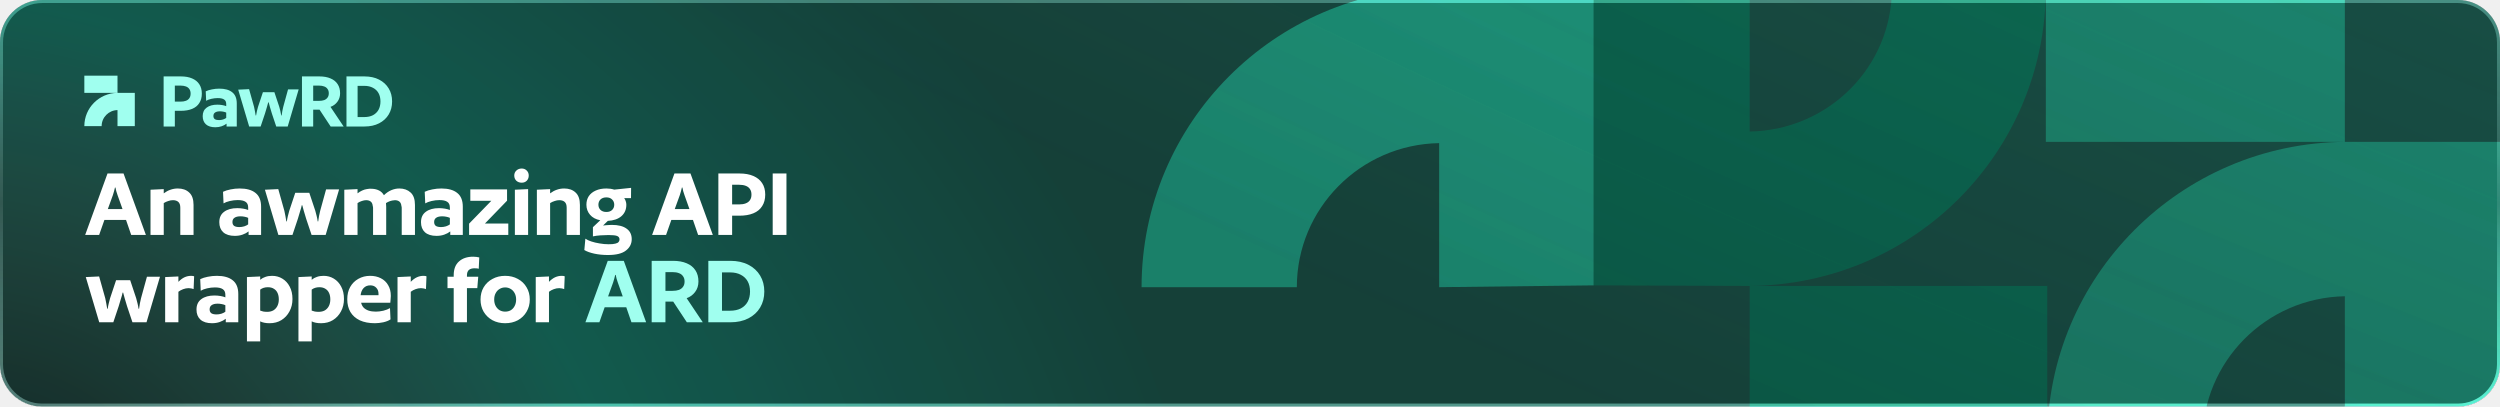
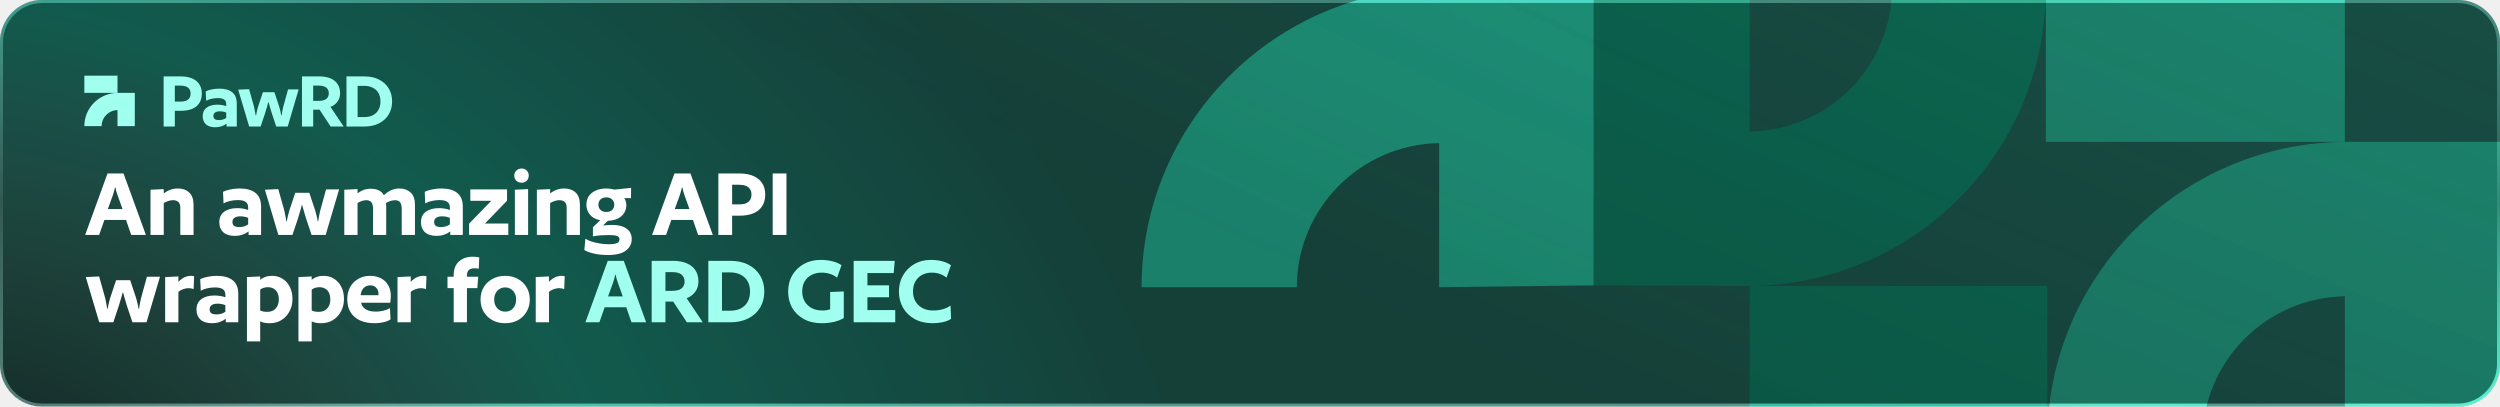
- <svg xmlns="http://www.w3.org/2000/svg" width="830" height="135" fill="none" viewBox="0 0 830 135">
+ <svg xmlns="http://www.w3.org/2000/svg" width="830" height="135" viewBox="0 0 830 135" fill="none">
  <g clip-path="url(#clip0_375_6881)">
-     <rect width="830" height="135" fill="#16302C" rx="14" />
-     <rect width="830" height="135" fill="#142724" fill-opacity=".4" rx="14" />
-     <rect width="830" height="135" fill="url(#paint0_radial_375_6881)" fill-opacity=".2" rx="14" />
-     <rect width="830" height="135" fill="url(#paint1_radial_375_6881)" fill-opacity=".2" rx="14" />
-     <path fill="#A0FFEF" fill-rule="evenodd" d="M39.01 30.835L28 30.835V25.123H39.01V30.835H44.754V41.877H39.01V36.547C36.093 36.598 33.744 38.965 33.744 41.877H28C28 35.81 32.92 30.886 39.01 30.835V30.835Z" clip-rule="evenodd" />
-     <path fill="#A0FFEF" d="M67.006 31.08C67.006 32.312 66.726 33.357 66.166 34.216C65.625 35.075 64.831 35.719 63.786 36.148C62.741 36.577 61.481 36.792 60.006 36.792H58.046V42H54.322V25.368H60.034C61.509 25.368 62.759 25.592 63.786 26.04C64.831 26.488 65.625 27.132 66.166 27.972C66.726 28.812 67.006 29.848 67.006 31.08ZM63.282 31.08C63.282 30.464 63.142 29.96 62.862 29.568C62.601 29.176 62.218 28.887 61.714 28.7C61.229 28.513 60.641 28.42 59.95 28.42H58.046V33.74H59.95C60.641 33.74 61.229 33.647 61.714 33.46C62.218 33.273 62.601 32.984 62.862 32.592C63.142 32.2 63.282 31.696 63.282 31.08ZM78.607 42H75.219V41.048C74.771 41.403 74.23 41.692 73.595 41.916C72.96 42.14 72.26 42.252 71.495 42.252C70.132 42.252 69.087 41.925 68.359 41.272C67.65 40.619 67.295 39.713 67.295 38.556C67.295 37.305 67.734 36.363 68.611 35.728C69.488 35.075 70.674 34.748 72.167 34.748C72.708 34.748 73.249 34.795 73.791 34.888C74.332 34.981 74.771 35.103 75.107 35.252V34.58C75.107 33.852 74.874 33.339 74.407 33.04C73.959 32.723 73.249 32.564 72.279 32.564C71.588 32.564 70.879 32.648 70.151 32.816C69.442 32.984 68.872 33.199 68.443 33.46L68.303 30.324C68.882 30.044 69.563 29.829 70.347 29.68C71.15 29.512 71.971 29.428 72.811 29.428C74.677 29.428 76.106 29.829 77.095 30.632C78.103 31.416 78.607 32.657 78.607 34.356V42ZM75.107 39.144V37.38C74.846 37.249 74.519 37.147 74.127 37.072C73.754 36.997 73.389 36.96 73.035 36.96C72.326 36.96 71.784 37.091 71.411 37.352C71.037 37.595 70.851 37.977 70.851 38.5C70.851 38.985 71.01 39.34 71.327 39.564C71.644 39.769 72.111 39.872 72.727 39.872C73.156 39.872 73.595 39.807 74.043 39.676C74.491 39.527 74.846 39.349 75.107 39.144ZM99.159 29.68L95.519 42H91.711L90.255 37.66C89.994 36.764 89.779 36.045 89.611 35.504C89.443 34.944 89.303 34.431 89.191 33.964H89.051C88.958 34.431 88.818 34.944 88.631 35.504C88.463 36.045 88.248 36.764 87.987 37.66L86.531 42H82.723L79.083 29.764L82.695 29.596L84.347 35.476C84.44 35.868 84.534 36.335 84.627 36.876C84.739 37.399 84.823 37.884 84.879 38.332H85.019C85.075 37.884 85.168 37.399 85.299 36.876C85.43 36.335 85.551 35.868 85.663 35.476L87.287 30.604H91.095L92.719 35.476C92.831 35.868 92.952 36.335 93.083 36.876C93.214 37.399 93.307 37.884 93.363 38.332H93.503C93.559 37.884 93.634 37.399 93.727 36.876C93.839 36.335 93.942 35.868 94.035 35.476L95.631 29.68H99.159ZM112.911 30.968C112.911 32.069 112.603 33.021 111.987 33.824C111.39 34.608 110.634 35.159 109.719 35.476L114.087 42H109.775L106.079 36.4H103.979V42H100.255V25.368H106.023C107.479 25.368 108.72 25.592 109.747 26.04C110.774 26.469 111.558 27.104 112.099 27.944C112.64 28.765 112.911 29.773 112.911 30.968ZM109.159 30.968C109.159 30.389 109.019 29.913 108.739 29.54C108.478 29.148 108.104 28.868 107.619 28.7C107.152 28.513 106.583 28.42 105.911 28.42H103.979V33.488H105.911C106.583 33.488 107.152 33.404 107.619 33.236C108.104 33.049 108.478 32.769 108.739 32.396C109.019 32.023 109.159 31.547 109.159 30.968ZM130.176 33.684C130.176 35.308 129.803 36.745 129.056 37.996C128.31 39.247 127.246 40.227 125.864 40.936C124.502 41.645 122.868 42 120.964 42H115.028V25.368H120.964C122.868 25.368 124.502 25.723 125.864 26.432C127.246 27.141 128.31 28.121 129.056 29.372C129.803 30.604 130.176 32.041 130.176 33.684ZM126.312 33.684C126.312 32.601 126.098 31.677 125.668 30.912C125.239 30.147 124.623 29.559 123.82 29.148C123.018 28.719 122.066 28.504 120.964 28.504H118.724V38.864H120.964C122.066 38.864 123.018 38.659 123.82 38.248C124.623 37.819 125.239 37.221 125.668 36.456C126.098 35.672 126.312 34.748 126.312 33.684Z" />
-     <path fill="#fff" d="M48.438 78H43.56L41.843 73.019H34.664L32.912 78H28.275L35.694 57.597H41.018L48.438 78ZM40.675 69.413L39.026 64.776C38.866 64.318 38.728 63.894 38.614 63.505C38.522 63.093 38.431 62.68 38.339 62.268H38.167C38.076 62.68 37.973 63.093 37.858 63.505C37.767 63.894 37.641 64.318 37.48 64.776L35.797 69.413H40.675ZM64.257 78H59.86V68.966C59.86 68.073 59.643 67.432 59.208 67.043C58.772 66.653 58.177 66.459 57.421 66.459C56.918 66.459 56.402 66.55 55.876 66.734C55.349 66.894 54.845 67.123 54.364 67.421V78H49.968V62.989L54.364 62.783V64.192C55.097 63.642 55.841 63.241 56.597 62.989C57.376 62.715 58.188 62.577 59.036 62.577C60.616 62.577 61.875 63.024 62.814 63.917C63.776 64.787 64.257 66.161 64.257 68.039V78ZM86.685 78H82.528V76.832C81.979 77.267 81.315 77.622 80.536 77.897C79.758 78.172 78.899 78.309 77.96 78.309C76.288 78.309 75.006 77.908 74.113 77.107C73.243 76.305 72.808 75.195 72.808 73.775C72.808 72.241 73.346 71.084 74.422 70.306C75.498 69.504 76.952 69.104 78.784 69.104C79.448 69.104 80.112 69.161 80.777 69.275C81.441 69.39 81.979 69.539 82.391 69.722V68.897C82.391 68.004 82.105 67.375 81.532 67.008C80.983 66.619 80.112 66.424 78.922 66.424C78.075 66.424 77.204 66.527 76.311 66.734C75.441 66.94 74.743 67.203 74.216 67.523L74.044 63.676C74.754 63.333 75.59 63.07 76.552 62.886C77.536 62.68 78.544 62.577 79.574 62.577C81.864 62.577 83.616 63.07 84.83 64.054C86.066 65.016 86.685 66.539 86.685 68.623V78ZM82.391 74.496V72.332C82.07 72.172 81.67 72.046 81.189 71.955C80.731 71.863 80.284 71.817 79.849 71.817C78.979 71.817 78.315 71.978 77.857 72.298C77.399 72.596 77.17 73.065 77.17 73.706C77.17 74.302 77.365 74.737 77.754 75.012C78.143 75.263 78.716 75.389 79.471 75.389C79.998 75.389 80.536 75.309 81.086 75.149C81.635 74.966 82.07 74.748 82.391 74.496ZM112.584 62.886L108.119 78H103.447L101.661 72.676C101.341 71.577 101.077 70.695 100.871 70.031C100.665 69.344 100.493 68.714 100.356 68.142H100.184C100.07 68.714 99.898 69.344 99.669 70.031C99.463 70.695 99.2 71.577 98.879 72.676L97.093 78H92.421L87.956 62.989L92.387 62.783L94.413 69.997C94.528 70.478 94.642 71.05 94.757 71.714C94.894 72.355 94.997 72.951 95.066 73.5H95.238C95.307 72.951 95.421 72.355 95.581 71.714C95.742 71.05 95.891 70.478 96.028 69.997L98.02 64.02H102.692L104.684 69.997C104.821 70.478 104.97 71.05 105.13 71.714C105.291 72.355 105.405 72.951 105.474 73.5H105.646C105.714 72.951 105.806 72.355 105.92 71.714C106.058 71.05 106.184 70.478 106.298 69.997L108.256 62.886H112.584ZM137.767 78H133.37V68.966C133.37 68.852 133.359 68.749 133.336 68.657C133.313 68.565 133.29 68.474 133.267 68.382C133.198 67.695 132.969 67.203 132.58 66.905C132.191 66.608 131.687 66.459 131.069 66.459C131.046 66.459 131.012 66.47 130.966 66.493C130.92 66.493 130.886 66.493 130.863 66.493C130.428 66.516 129.97 66.608 129.489 66.768C129.031 66.928 128.584 67.146 128.149 67.421C128.172 67.627 128.183 67.833 128.183 68.039C128.206 68.245 128.218 68.462 128.218 68.691V78H123.855V68.966C123.855 68.852 123.844 68.749 123.821 68.657C123.798 68.565 123.775 68.474 123.752 68.382C123.684 67.695 123.455 67.203 123.065 66.905C122.676 66.608 122.172 66.459 121.554 66.459C121.119 66.459 120.638 66.55 120.111 66.734C119.608 66.894 119.138 67.123 118.703 67.421V78H114.306V62.989L118.703 62.783V64.192C119.207 63.802 119.711 63.493 120.214 63.264C120.741 63.012 121.256 62.852 121.76 62.783C122.356 62.646 122.985 62.612 123.649 62.68C124.474 62.726 125.218 62.921 125.882 63.264C126.546 63.608 127.073 64.123 127.462 64.81C128.264 64.031 129.088 63.47 129.935 63.127C130.805 62.76 131.687 62.577 132.58 62.577C134.114 62.577 135.362 63.024 136.324 63.917C137.286 64.787 137.767 66.161 137.767 68.039V78ZM153.648 78H149.492V76.832C148.942 77.267 148.278 77.622 147.499 77.897C146.721 78.172 145.862 78.309 144.923 78.309C143.252 78.309 141.969 77.908 141.076 77.107C140.206 76.305 139.771 75.195 139.771 73.775C139.771 72.241 140.309 71.084 141.385 70.306C142.462 69.504 143.916 69.104 145.748 69.104C146.412 69.104 147.076 69.161 147.74 69.275C148.404 69.39 148.942 69.539 149.354 69.722V68.897C149.354 68.004 149.068 67.375 148.496 67.008C147.946 66.619 147.076 66.424 145.885 66.424C145.038 66.424 144.168 66.527 143.275 66.734C142.404 66.94 141.706 67.203 141.179 67.523L141.008 63.676C141.717 63.333 142.553 63.07 143.515 62.886C144.5 62.68 145.507 62.577 146.538 62.577C148.828 62.577 150.579 63.07 151.793 64.054C153.03 65.016 153.648 66.539 153.648 68.623V78ZM149.354 74.496V72.332C149.034 72.172 148.633 72.046 148.152 71.955C147.694 71.863 147.248 71.817 146.813 71.817C145.942 71.817 145.278 71.978 144.82 72.298C144.362 72.596 144.133 73.065 144.133 73.706C144.133 74.302 144.328 74.737 144.717 75.012C145.107 75.263 145.679 75.389 146.435 75.389C146.961 75.389 147.499 75.309 148.049 75.149C148.599 74.966 149.034 74.748 149.354 74.496ZM155.735 78V74.256L163.12 66.665H156.147V62.886H168.341V66.63L160.99 74.222H168.753V78H155.735ZM173.205 55.948C173.892 55.948 174.453 56.177 174.888 56.635C175.323 57.07 175.541 57.62 175.541 58.284C175.541 58.971 175.323 59.543 174.888 60.001C174.453 60.436 173.892 60.654 173.205 60.654C172.495 60.654 171.9 60.436 171.419 60.001C170.961 59.543 170.732 58.971 170.732 58.284C170.732 57.62 170.961 57.07 171.419 56.635C171.9 56.177 172.495 55.948 173.205 55.948ZM175.335 62.783V78H170.938V62.989L175.335 62.783ZM192.532 78H188.135V68.966C188.135 68.073 187.918 67.432 187.483 67.043C187.048 66.653 186.452 66.459 185.697 66.459C185.193 66.459 184.677 66.55 184.151 66.734C183.624 66.894 183.12 67.123 182.639 67.421V78H178.243V62.989L182.639 62.783V64.192C183.372 63.642 184.116 63.241 184.872 62.989C185.651 62.715 186.464 62.577 187.311 62.577C188.891 62.577 190.15 63.024 191.089 63.917C192.051 64.787 192.532 66.161 192.532 68.039V78ZM209.526 62.371L209.492 65.772H207.225C207.454 66.069 207.625 66.413 207.74 66.802C207.877 67.169 207.946 67.558 207.946 67.97C207.946 69.55 207.396 70.821 206.297 71.783C205.198 72.722 203.698 73.237 201.797 73.329L200.217 74.874C200.492 74.828 200.813 74.794 201.179 74.771C201.546 74.725 201.912 74.703 202.278 74.703C202.645 74.68 202.931 74.668 203.137 74.668C205.267 74.668 206.893 75.08 208.015 75.905C209.16 76.706 209.732 77.874 209.732 79.408C209.732 80.92 209.102 82.168 207.843 83.152C206.606 84.16 204.603 84.664 201.832 84.664C200.229 84.664 198.729 84.515 197.332 84.217C195.958 83.919 194.847 83.519 194 83.015L194.344 79.237C194.825 79.58 195.477 79.889 196.302 80.164C197.126 80.439 198.042 80.656 199.049 80.817C200.08 81 201.088 81.091 202.072 81.091C203.057 81.091 203.801 81.023 204.305 80.885C204.809 80.771 205.164 80.588 205.37 80.336C205.576 80.107 205.679 79.82 205.679 79.477C205.679 78.95 205.416 78.573 204.889 78.344C204.385 78.137 203.435 78.034 202.038 78.034C201.191 78.034 200.286 78.069 199.324 78.137C198.362 78.206 197.538 78.321 196.851 78.481V75.424L199.29 73.122C197.824 72.848 196.691 72.241 195.889 71.302C195.088 70.363 194.687 69.252 194.687 67.97C194.687 66.871 194.95 65.921 195.477 65.119C196.027 64.318 196.794 63.699 197.779 63.264C198.786 62.806 199.965 62.577 201.317 62.577C202.255 62.577 203.126 62.703 203.927 62.955L209.526 62.371ZM203.927 67.97C203.927 67.26 203.687 66.676 203.206 66.218C202.748 65.76 202.118 65.531 201.317 65.531C200.492 65.531 199.839 65.76 199.359 66.218C198.901 66.676 198.672 67.26 198.672 67.97C198.672 68.657 198.901 69.23 199.359 69.688C199.839 70.145 200.492 70.374 201.317 70.374C202.118 70.374 202.748 70.157 203.206 69.722C203.687 69.264 203.927 68.68 203.927 67.97ZM236.657 78H231.78L230.062 73.019H222.883L221.132 78H216.495L223.914 57.597H229.238L236.657 78ZM228.895 69.413L227.246 64.776C227.085 64.318 226.948 63.894 226.834 63.505C226.742 63.093 226.65 62.68 226.559 62.268H226.387C226.295 62.68 226.192 63.093 226.078 63.505C225.986 63.894 225.86 64.318 225.7 64.776L224.017 69.413H228.895ZM254.057 64.604C254.057 66.115 253.713 67.398 253.026 68.451C252.362 69.504 251.389 70.294 250.106 70.821C248.824 71.348 247.278 71.611 245.469 71.611H243.065V78H238.496V57.597H245.504C247.313 57.597 248.847 57.871 250.106 58.421C251.389 58.971 252.362 59.761 253.026 60.791C253.713 61.822 254.057 63.093 254.057 64.604ZM249.488 64.604C249.488 63.848 249.316 63.23 248.973 62.749C248.652 62.268 248.183 61.913 247.565 61.684C246.969 61.455 246.248 61.341 245.401 61.341H243.065V67.867H245.401C246.248 67.867 246.969 67.752 247.565 67.523C248.183 67.294 248.652 66.94 248.973 66.459C249.316 65.978 249.488 65.359 249.488 64.604ZM261.104 57.597V78H256.535V57.597H261.104ZM53.109 91.886L48.644 107H43.972L42.186 101.676C41.866 100.577 41.602 99.695 41.396 99.031C41.19 98.344 41.018 97.714 40.881 97.142H40.709C40.595 97.714 40.423 98.344 40.194 99.031C39.988 99.695 39.724 100.577 39.404 101.676L37.618 107H32.946L28.481 91.989L32.912 91.783L34.938 98.997C35.053 99.478 35.167 100.05 35.282 100.714C35.419 101.355 35.523 101.951 35.591 102.5H35.763C35.832 101.951 35.946 101.355 36.106 100.714C36.267 100.05 36.416 99.478 36.553 98.997L38.545 93.02H43.217L45.209 98.997C45.346 99.478 45.495 100.05 45.655 100.714C45.816 101.355 45.93 101.951 45.999 102.5H46.171C46.239 101.951 46.331 101.355 46.446 100.714C46.583 100.05 46.709 99.478 46.823 98.997L48.781 91.886H53.109ZM64.449 91.749L64.278 95.974C64.14 95.905 63.9 95.837 63.556 95.768C63.236 95.699 62.926 95.665 62.629 95.665C62.011 95.665 61.404 95.779 60.808 96.008C60.236 96.214 59.709 96.501 59.228 96.867V107H54.831V91.989L59.228 91.783V93.57C59.892 92.882 60.568 92.379 61.255 92.058C61.965 91.737 62.697 91.577 63.453 91.577C63.613 91.577 63.785 91.589 63.968 91.612C64.174 91.635 64.335 91.68 64.449 91.749ZM79.112 107H74.956V105.832C74.406 106.267 73.742 106.622 72.963 106.897C72.185 107.172 71.326 107.309 70.387 107.309C68.715 107.309 67.433 106.908 66.54 106.107C65.67 105.305 65.235 104.195 65.235 102.775C65.235 101.241 65.773 100.084 66.849 99.306C67.925 98.504 69.379 98.104 71.212 98.104C71.876 98.104 72.54 98.161 73.204 98.275C73.868 98.39 74.406 98.539 74.818 98.722V97.897C74.818 97.004 74.532 96.375 73.959 96.008C73.41 95.619 72.54 95.424 71.349 95.424C70.502 95.424 69.631 95.527 68.738 95.734C67.868 95.94 67.17 96.203 66.643 96.523L66.471 92.676C67.181 92.333 68.017 92.07 68.979 91.886C69.963 91.68 70.971 91.577 72.001 91.577C74.291 91.577 76.043 92.07 77.257 93.054C78.493 94.016 79.112 95.539 79.112 97.623V107ZM74.818 103.496V101.332C74.498 101.172 74.097 101.046 73.616 100.955C73.158 100.863 72.711 100.817 72.276 100.817C71.406 100.817 70.742 100.977 70.284 101.298C69.826 101.596 69.597 102.065 69.597 102.706C69.597 103.302 69.792 103.737 70.181 104.012C70.57 104.264 71.143 104.389 71.898 104.389C72.425 104.389 72.963 104.309 73.513 104.149C74.062 103.966 74.498 103.748 74.818 103.496ZM97.1 99.271C97.1 100.806 96.768 102.18 96.104 103.393C95.462 104.607 94.569 105.569 93.424 106.279C92.302 106.966 90.997 107.309 89.508 107.309C88.226 107.309 87.184 107.103 86.383 106.691V113.355H81.986V91.989L86.383 91.783V92.882C86.909 92.447 87.493 92.127 88.135 91.921C88.776 91.692 89.508 91.577 90.333 91.577C91.592 91.577 92.726 91.886 93.734 92.505C94.764 93.123 95.577 94.005 96.172 95.15C96.79 96.294 97.1 97.668 97.1 99.271ZM92.566 99.409C92.566 98.585 92.428 97.875 92.153 97.279C91.879 96.661 91.466 96.192 90.917 95.871C90.39 95.527 89.726 95.356 88.925 95.356C87.94 95.356 87.093 95.619 86.383 96.146V103.119C86.68 103.233 87.024 103.336 87.413 103.428C87.825 103.496 88.249 103.531 88.684 103.531C89.486 103.531 90.173 103.37 90.745 103.05C91.318 102.706 91.764 102.225 92.085 101.607C92.405 100.966 92.566 100.233 92.566 99.409ZM114.199 99.271C114.199 100.806 113.867 102.18 113.203 103.393C112.562 104.607 111.669 105.569 110.524 106.279C109.402 106.966 108.096 107.309 106.608 107.309C105.326 107.309 104.284 107.103 103.482 106.691V113.355H99.085V91.989L103.482 91.783V92.882C104.009 92.447 104.593 92.127 105.234 91.921C105.875 91.692 106.608 91.577 107.432 91.577C108.692 91.577 109.825 91.886 110.833 92.505C111.863 93.123 112.676 94.005 113.272 95.15C113.89 96.294 114.199 97.668 114.199 99.271ZM109.665 99.409C109.665 98.585 109.528 97.875 109.253 97.279C108.978 96.661 108.566 96.192 108.016 95.871C107.49 95.527 106.825 95.356 106.024 95.356C105.039 95.356 104.192 95.619 103.482 96.146V103.119C103.78 103.233 104.123 103.336 104.513 103.428C104.925 103.496 105.348 103.531 105.784 103.531C106.585 103.531 107.272 103.37 107.845 103.05C108.417 102.706 108.864 102.225 109.184 101.607C109.505 100.966 109.665 100.233 109.665 99.409ZM129.581 100.508H119.895C120.032 101.126 120.307 101.664 120.719 102.122C121.154 102.558 121.704 102.89 122.368 103.119C123.055 103.348 123.856 103.462 124.772 103.462C125.551 103.462 126.387 103.359 127.28 103.153C128.173 102.924 128.906 102.638 129.478 102.294L129.65 106.038C129.054 106.45 128.253 106.771 127.245 107C126.261 107.206 125.333 107.309 124.463 107.309C122.517 107.309 120.845 106.989 119.448 106.347C118.074 105.683 117.032 104.756 116.322 103.565C115.635 102.374 115.292 100.977 115.292 99.374C115.292 97.794 115.612 96.432 116.254 95.287C116.918 94.119 117.822 93.215 118.967 92.573C120.135 91.909 121.44 91.577 122.883 91.577C124.211 91.577 125.39 91.841 126.421 92.367C127.474 92.894 128.287 93.661 128.86 94.669C129.455 95.653 129.753 96.844 129.753 98.241C129.753 98.539 129.73 98.905 129.684 99.34C129.661 99.752 129.627 100.142 129.581 100.508ZM122.917 94.737C122.024 94.737 121.291 95.035 120.719 95.63C120.169 96.226 119.837 97.016 119.723 98.001H125.665C125.665 97.955 125.665 97.886 125.665 97.794C125.665 97.68 125.665 97.6 125.665 97.554C125.665 96.707 125.413 96.031 124.91 95.527C124.429 95.001 123.765 94.737 122.917 94.737ZM141.594 91.749L141.422 95.974C141.285 95.905 141.044 95.837 140.701 95.768C140.38 95.699 140.071 95.665 139.773 95.665C139.155 95.665 138.548 95.779 137.953 96.008C137.38 96.214 136.854 96.501 136.373 96.867V107H131.976V91.989L136.373 91.783V93.57C137.037 92.882 137.712 92.379 138.399 92.058C139.109 91.737 139.842 91.577 140.598 91.577C140.758 91.577 140.93 91.589 141.113 91.612C141.319 91.635 141.479 91.68 141.594 91.749ZM159.114 85.463L158.942 89.242C158.782 89.173 158.564 89.127 158.29 89.104C158.038 89.081 157.797 89.07 157.568 89.07C156.744 89.07 156.114 89.253 155.679 89.619C155.244 89.986 155.027 90.593 155.027 91.44V91.886H158.771L158.461 95.665H155.027V107H150.63V95.665H148.569V91.886H150.63V91.371C150.63 89.356 151.214 87.833 152.382 86.803C153.55 85.749 155.118 85.223 157.087 85.223C157.408 85.223 157.763 85.246 158.152 85.291C158.542 85.337 158.862 85.394 159.114 85.463ZM175.888 99.443C175.888 100.955 175.533 102.306 174.823 103.496C174.136 104.687 173.174 105.626 171.938 106.313C170.701 106.977 169.293 107.309 167.713 107.309C166.133 107.309 164.724 106.977 163.488 106.313C162.251 105.626 161.278 104.687 160.568 103.496C159.881 102.306 159.538 100.955 159.538 99.443C159.538 97.909 159.881 96.558 160.568 95.39C161.278 94.199 162.251 93.272 163.488 92.608C164.724 91.921 166.133 91.577 167.713 91.577C169.293 91.577 170.701 91.921 171.938 92.608C173.174 93.272 174.136 94.199 174.823 95.39C175.533 96.558 175.888 97.909 175.888 99.443ZM171.354 99.443C171.354 98.642 171.194 97.943 170.873 97.348C170.552 96.73 170.117 96.26 169.568 95.94C169.018 95.596 168.4 95.424 167.713 95.424C167.026 95.424 166.408 95.596 165.858 95.94C165.308 96.26 164.873 96.73 164.553 97.348C164.232 97.943 164.072 98.642 164.072 99.443C164.072 100.245 164.232 100.955 164.553 101.573C164.873 102.168 165.308 102.638 165.858 102.981C166.431 103.302 167.049 103.462 167.713 103.462C168.423 103.462 169.052 103.302 169.602 102.981C170.152 102.638 170.575 102.168 170.873 101.573C171.194 100.955 171.354 100.245 171.354 99.443ZM187.483 91.749L187.312 95.974C187.174 95.905 186.934 95.837 186.59 95.768C186.27 95.699 185.961 95.665 185.663 95.665C185.045 95.665 184.438 95.779 183.842 96.008C183.27 96.214 182.743 96.501 182.262 96.867V107H177.866V91.989L182.262 91.783V93.57C182.926 92.882 183.602 92.379 184.289 92.058C184.999 91.737 185.732 91.577 186.487 91.577C186.648 91.577 186.819 91.589 187.003 91.612C187.209 91.635 187.369 91.68 187.483 91.749Z" />
-     <path fill="#A0FFEF" d="M214.518 107H209.641L207.923 102.019H200.744L198.993 107H194.355L201.775 86.597H207.099L214.518 107ZM206.755 98.413L205.107 93.776C204.946 93.318 204.809 92.894 204.695 92.505C204.603 92.093 204.511 91.68 204.42 91.268H204.248C204.156 91.68 204.053 92.093 203.939 92.505C203.847 92.894 203.721 93.318 203.561 93.776L201.878 98.413H206.755ZM231.883 93.466C231.883 94.817 231.505 95.985 230.75 96.97C230.017 97.932 229.089 98.607 227.967 98.997L233.326 107H228.036L223.502 100.13H220.926V107H216.357V86.597H223.433C225.219 86.597 226.742 86.871 228.002 87.421C229.261 87.948 230.223 88.726 230.887 89.757C231.551 90.764 231.883 92.001 231.883 93.466ZM227.28 93.466C227.28 92.757 227.109 92.173 226.765 91.715C226.445 91.234 225.987 90.89 225.391 90.684C224.819 90.455 224.12 90.341 223.296 90.341H220.926V96.558H223.296C224.12 96.558 224.819 96.455 225.391 96.249C225.987 96.02 226.445 95.676 226.765 95.218C227.109 94.76 227.28 94.176 227.28 93.466ZM253.75 96.798C253.75 98.791 253.292 100.554 252.376 102.088C251.46 103.622 250.155 104.825 248.461 105.695C246.789 106.565 244.785 107 242.45 107H235.168V86.597H242.45C244.785 86.597 246.789 87.032 248.461 87.902C250.155 88.772 251.46 89.974 252.376 91.508C253.292 93.02 253.75 94.783 253.75 96.798ZM249.01 96.798C249.01 95.47 248.747 94.337 248.22 93.398C247.694 92.459 246.938 91.737 245.953 91.234C244.969 90.707 243.801 90.444 242.45 90.444H239.702V103.153H242.45C243.801 103.153 244.969 102.901 245.953 102.397C246.938 101.871 247.694 101.138 248.22 100.199C248.747 99.237 249.01 98.104 249.01 96.798Z" />
+     <rect width="830" height="135" rx="14" fill="#16302C" />
+     <rect width="830" height="135" rx="14" fill="#142724" fill-opacity="0.4" />
+     <rect width="830" height="135" rx="14" fill="url(#paint0_radial_375_6881)" fill-opacity="0.2" />
+     <rect width="830" height="135" rx="14" fill="url(#paint1_radial_375_6881)" fill-opacity="0.2" />
+     <path fill-rule="evenodd" clip-rule="evenodd" d="M39.01 30.835L28 30.835V25.123H39.01V30.835H44.754V41.877H39.01V36.547C36.093 36.598 33.744 38.965 33.744 41.877H28C28 35.81 32.92 30.886 39.01 30.835V30.835Z" fill="#A0FFEF" />
+     <path d="M67.006 31.08C67.006 32.312 66.726 33.357 66.166 34.216C65.625 35.075 64.831 35.719 63.786 36.148C62.741 36.577 61.481 36.792 60.006 36.792H58.046V42H54.322V25.368H60.034C61.509 25.368 62.759 25.592 63.786 26.04C64.831 26.488 65.625 27.132 66.166 27.972C66.726 28.812 67.006 29.848 67.006 31.08ZM63.282 31.08C63.282 30.464 63.142 29.96 62.862 29.568C62.601 29.176 62.218 28.887 61.714 28.7C61.229 28.513 60.641 28.42 59.95 28.42H58.046V33.74H59.95C60.641 33.74 61.229 33.647 61.714 33.46C62.218 33.273 62.601 32.984 62.862 32.592C63.142 32.2 63.282 31.696 63.282 31.08ZM78.607 42H75.219V41.048C74.771 41.403 74.23 41.692 73.595 41.916C72.96 42.14 72.26 42.252 71.495 42.252C70.132 42.252 69.087 41.925 68.359 41.272C67.65 40.619 67.295 39.713 67.295 38.556C67.295 37.305 67.734 36.363 68.611 35.728C69.488 35.075 70.674 34.748 72.167 34.748C72.708 34.748 73.249 34.795 73.791 34.888C74.332 34.981 74.771 35.103 75.107 35.252V34.58C75.107 33.852 74.874 33.339 74.407 33.04C73.959 32.723 73.249 32.564 72.279 32.564C71.588 32.564 70.879 32.648 70.151 32.816C69.442 32.984 68.872 33.199 68.443 33.46L68.303 30.324C68.882 30.044 69.563 29.829 70.347 29.68C71.15 29.512 71.971 29.428 72.811 29.428C74.677 29.428 76.106 29.829 77.095 30.632C78.103 31.416 78.607 32.657 78.607 34.356V42ZM75.107 39.144V37.38C74.846 37.249 74.519 37.147 74.127 37.072C73.754 36.997 73.389 36.96 73.035 36.96C72.326 36.96 71.784 37.091 71.411 37.352C71.037 37.595 70.851 37.977 70.851 38.5C70.851 38.985 71.01 39.34 71.327 39.564C71.644 39.769 72.111 39.872 72.727 39.872C73.156 39.872 73.595 39.807 74.043 39.676C74.491 39.527 74.846 39.349 75.107 39.144ZM99.159 29.68L95.519 42H91.711L90.255 37.66C89.994 36.764 89.779 36.045 89.611 35.504C89.443 34.944 89.303 34.431 89.191 33.964H89.051C88.958 34.431 88.818 34.944 88.631 35.504C88.463 36.045 88.248 36.764 87.987 37.66L86.531 42H82.723L79.083 29.764L82.695 29.596L84.347 35.476C84.44 35.868 84.534 36.335 84.627 36.876C84.739 37.399 84.823 37.884 84.879 38.332H85.019C85.075 37.884 85.168 37.399 85.299 36.876C85.43 36.335 85.551 35.868 85.663 35.476L87.287 30.604H91.095L92.719 35.476C92.831 35.868 92.952 36.335 93.083 36.876C93.214 37.399 93.307 37.884 93.363 38.332H93.503C93.559 37.884 93.634 37.399 93.727 36.876C93.839 36.335 93.942 35.868 94.035 35.476L95.631 29.68H99.159ZM112.911 30.968C112.911 32.069 112.603 33.021 111.987 33.824C111.39 34.608 110.634 35.159 109.719 35.476L114.087 42H109.775L106.079 36.4H103.979V42H100.255V25.368H106.023C107.479 25.368 108.72 25.592 109.747 26.04C110.774 26.469 111.558 27.104 112.099 27.944C112.64 28.765 112.911 29.773 112.911 30.968ZM109.159 30.968C109.159 30.389 109.019 29.913 108.739 29.54C108.478 29.148 108.104 28.868 107.619 28.7C107.152 28.513 106.583 28.42 105.911 28.42H103.979V33.488H105.911C106.583 33.488 107.152 33.404 107.619 33.236C108.104 33.049 108.478 32.769 108.739 32.396C109.019 32.023 109.159 31.547 109.159 30.968ZM130.176 33.684C130.176 35.308 129.803 36.745 129.056 37.996C128.31 39.247 127.246 40.227 125.864 40.936C124.502 41.645 122.868 42 120.964 42H115.028V25.368H120.964C122.868 25.368 124.502 25.723 125.864 26.432C127.246 27.141 128.31 28.121 129.056 29.372C129.803 30.604 130.176 32.041 130.176 33.684ZM126.312 33.684C126.312 32.601 126.098 31.677 125.668 30.912C125.239 30.147 124.623 29.559 123.82 29.148C123.018 28.719 122.066 28.504 120.964 28.504H118.724V38.864H120.964C122.066 38.864 123.018 38.659 123.82 38.248C124.623 37.819 125.239 37.221 125.668 36.456C126.098 35.672 126.312 34.748 126.312 33.684Z" fill="#A0FFEF" />
+     <path d="M48.438 78H43.56L41.843 73.019H34.664L32.912 78H28.275L35.694 57.597H41.018L48.438 78ZM40.675 69.413L39.026 64.776C38.866 64.318 38.728 63.894 38.614 63.505C38.522 63.093 38.431 62.68 38.339 62.268H38.167C38.076 62.68 37.973 63.093 37.858 63.505C37.767 63.894 37.641 64.318 37.48 64.776L35.797 69.413H40.675ZM64.257 78H59.86V68.966C59.86 68.073 59.643 67.432 59.208 67.043C58.772 66.653 58.177 66.459 57.421 66.459C56.918 66.459 56.402 66.55 55.876 66.734C55.349 66.894 54.845 67.123 54.364 67.421V78H49.968V62.989L54.364 62.783V64.192C55.097 63.642 55.841 63.241 56.597 62.989C57.376 62.715 58.188 62.577 59.036 62.577C60.616 62.577 61.875 63.024 62.814 63.917C63.776 64.787 64.257 66.161 64.257 68.039V78ZM86.685 78H82.528V76.832C81.979 77.267 81.315 77.622 80.536 77.897C79.758 78.172 78.899 78.309 77.96 78.309C76.288 78.309 75.006 77.908 74.113 77.107C73.243 76.305 72.808 75.195 72.808 73.775C72.808 72.241 73.346 71.084 74.422 70.306C75.498 69.504 76.952 69.104 78.784 69.104C79.448 69.104 80.112 69.161 80.777 69.275C81.441 69.39 81.979 69.539 82.391 69.722V68.897C82.391 68.004 82.105 67.375 81.532 67.008C80.983 66.619 80.112 66.424 78.922 66.424C78.075 66.424 77.204 66.527 76.311 66.734C75.441 66.94 74.743 67.203 74.216 67.523L74.044 63.676C74.754 63.333 75.59 63.07 76.552 62.886C77.536 62.68 78.544 62.577 79.574 62.577C81.864 62.577 83.616 63.07 84.83 64.054C86.066 65.016 86.685 66.539 86.685 68.623V78ZM82.391 74.496V72.332C82.07 72.172 81.67 72.046 81.189 71.955C80.731 71.863 80.284 71.817 79.849 71.817C78.979 71.817 78.315 71.978 77.857 72.298C77.399 72.596 77.17 73.065 77.17 73.706C77.17 74.302 77.365 74.737 77.754 75.012C78.143 75.263 78.716 75.389 79.471 75.389C79.998 75.389 80.536 75.309 81.086 75.149C81.635 74.966 82.07 74.748 82.391 74.496ZM112.584 62.886L108.119 78H103.447L101.661 72.676C101.341 71.577 101.077 70.695 100.871 70.031C100.665 69.344 100.493 68.714 100.356 68.142H100.184C100.07 68.714 99.898 69.344 99.669 70.031C99.463 70.695 99.2 71.577 98.879 72.676L97.093 78H92.421L87.956 62.989L92.387 62.783L94.413 69.997C94.528 70.478 94.642 71.05 94.757 71.714C94.894 72.355 94.997 72.951 95.066 73.5H95.238C95.307 72.951 95.421 72.355 95.581 71.714C95.742 71.05 95.891 70.478 96.028 69.997L98.02 64.02H102.692L104.684 69.997C104.821 70.478 104.97 71.05 105.13 71.714C105.291 72.355 105.405 72.951 105.474 73.5H105.646C105.714 72.951 105.806 72.355 105.92 71.714C106.058 71.05 106.184 70.478 106.298 69.997L108.256 62.886H112.584ZM137.767 78H133.37V68.966C133.37 68.852 133.359 68.749 133.336 68.657C133.313 68.565 133.29 68.474 133.267 68.382C133.198 67.695 132.969 67.203 132.58 66.905C132.191 66.608 131.687 66.459 131.069 66.459C131.046 66.459 131.012 66.47 130.966 66.493C130.92 66.493 130.886 66.493 130.863 66.493C130.428 66.516 129.97 66.608 129.489 66.768C129.031 66.928 128.584 67.146 128.149 67.421C128.172 67.627 128.183 67.833 128.183 68.039C128.206 68.245 128.218 68.462 128.218 68.691V78H123.855V68.966C123.855 68.852 123.844 68.749 123.821 68.657C123.798 68.565 123.775 68.474 123.752 68.382C123.684 67.695 123.455 67.203 123.065 66.905C122.676 66.608 122.172 66.459 121.554 66.459C121.119 66.459 120.638 66.55 120.111 66.734C119.608 66.894 119.138 67.123 118.703 67.421V78H114.306V62.989L118.703 62.783V64.192C119.207 63.802 119.711 63.493 120.214 63.264C120.741 63.012 121.256 62.852 121.76 62.783C122.356 62.646 122.985 62.612 123.649 62.68C124.474 62.726 125.218 62.921 125.882 63.264C126.546 63.608 127.073 64.123 127.462 64.81C128.264 64.031 129.088 63.47 129.935 63.127C130.805 62.76 131.687 62.577 132.58 62.577C134.114 62.577 135.362 63.024 136.324 63.917C137.286 64.787 137.767 66.161 137.767 68.039V78ZM153.648 78H149.492V76.832C148.942 77.267 148.278 77.622 147.499 77.897C146.721 78.172 145.862 78.309 144.923 78.309C143.252 78.309 141.969 77.908 141.076 77.107C140.206 76.305 139.771 75.195 139.771 73.775C139.771 72.241 140.309 71.084 141.385 70.306C142.462 69.504 143.916 69.104 145.748 69.104C146.412 69.104 147.076 69.161 147.74 69.275C148.404 69.39 148.942 69.539 149.354 69.722V68.897C149.354 68.004 149.068 67.375 148.496 67.008C147.946 66.619 147.076 66.424 145.885 66.424C145.038 66.424 144.168 66.527 143.275 66.734C142.404 66.94 141.706 67.203 141.179 67.523L141.008 63.676C141.717 63.333 142.553 63.07 143.515 62.886C144.5 62.68 145.507 62.577 146.538 62.577C148.828 62.577 150.579 63.07 151.793 64.054C153.03 65.016 153.648 66.539 153.648 68.623V78ZM149.354 74.496V72.332C149.034 72.172 148.633 72.046 148.152 71.955C147.694 71.863 147.248 71.817 146.813 71.817C145.942 71.817 145.278 71.978 144.82 72.298C144.362 72.596 144.133 73.065 144.133 73.706C144.133 74.302 144.328 74.737 144.717 75.012C145.107 75.263 145.679 75.389 146.435 75.389C146.961 75.389 147.499 75.309 148.049 75.149C148.599 74.966 149.034 74.748 149.354 74.496ZM155.735 78V74.256L163.12 66.665H156.147V62.886H168.341V66.63L160.99 74.222H168.753V78H155.735ZM173.205 55.948C173.892 55.948 174.453 56.177 174.888 56.635C175.323 57.07 175.541 57.62 175.541 58.284C175.541 58.971 175.323 59.543 174.888 60.001C174.453 60.436 173.892 60.654 173.205 60.654C172.495 60.654 171.9 60.436 171.419 60.001C170.961 59.543 170.732 58.971 170.732 58.284C170.732 57.62 170.961 57.07 171.419 56.635C171.9 56.177 172.495 55.948 173.205 55.948ZM175.335 62.783V78H170.938V62.989L175.335 62.783ZM192.532 78H188.135V68.966C188.135 68.073 187.918 67.432 187.483 67.043C187.048 66.653 186.452 66.459 185.697 66.459C185.193 66.459 184.677 66.55 184.151 66.734C183.624 66.894 183.12 67.123 182.639 67.421V78H178.243V62.989L182.639 62.783V64.192C183.372 63.642 184.116 63.241 184.872 62.989C185.651 62.715 186.464 62.577 187.311 62.577C188.891 62.577 190.15 63.024 191.089 63.917C192.051 64.787 192.532 66.161 192.532 68.039V78ZM209.526 62.371L209.492 65.772H207.225C207.454 66.069 207.625 66.413 207.74 66.802C207.877 67.169 207.946 67.558 207.946 67.97C207.946 69.55 207.396 70.821 206.297 71.783C205.198 72.722 203.698 73.237 201.797 73.329L200.217 74.874C200.492 74.828 200.813 74.794 201.179 74.771C201.546 74.725 201.912 74.703 202.278 74.703C202.645 74.68 202.931 74.668 203.137 74.668C205.267 74.668 206.893 75.08 208.015 75.905C209.16 76.706 209.732 77.874 209.732 79.408C209.732 80.92 209.102 82.168 207.843 83.152C206.606 84.16 204.603 84.664 201.832 84.664C200.229 84.664 198.729 84.515 197.332 84.217C195.958 83.919 194.847 83.519 194 83.015L194.344 79.237C194.825 79.58 195.477 79.889 196.302 80.164C197.126 80.439 198.042 80.656 199.049 80.817C200.08 81 201.088 81.091 202.072 81.091C203.057 81.091 203.801 81.023 204.305 80.885C204.809 80.771 205.164 80.588 205.37 80.336C205.576 80.107 205.679 79.82 205.679 79.477C205.679 78.95 205.416 78.573 204.889 78.344C204.385 78.137 203.435 78.034 202.038 78.034C201.191 78.034 200.286 78.069 199.324 78.137C198.362 78.206 197.538 78.321 196.851 78.481V75.424L199.29 73.122C197.824 72.848 196.691 72.241 195.889 71.302C195.088 70.363 194.687 69.252 194.687 67.97C194.687 66.871 194.95 65.921 195.477 65.119C196.027 64.318 196.794 63.699 197.779 63.264C198.786 62.806 199.965 62.577 201.317 62.577C202.255 62.577 203.126 62.703 203.927 62.955L209.526 62.371ZM203.927 67.97C203.927 67.26 203.687 66.676 203.206 66.218C202.748 65.76 202.118 65.531 201.317 65.531C200.492 65.531 199.839 65.76 199.359 66.218C198.901 66.676 198.672 67.26 198.672 67.97C198.672 68.657 198.901 69.23 199.359 69.688C199.839 70.145 200.492 70.374 201.317 70.374C202.118 70.374 202.748 70.157 203.206 69.722C203.687 69.264 203.927 68.68 203.927 67.97ZM236.657 78H231.78L230.062 73.019H222.883L221.132 78H216.495L223.914 57.597H229.238L236.657 78ZM228.895 69.413L227.246 64.776C227.085 64.318 226.948 63.894 226.834 63.505C226.742 63.093 226.65 62.68 226.559 62.268H226.387C226.295 62.68 226.192 63.093 226.078 63.505C225.986 63.894 225.86 64.318 225.7 64.776L224.017 69.413H228.895ZM254.057 64.604C254.057 66.115 253.713 67.398 253.026 68.451C252.362 69.504 251.389 70.294 250.106 70.821C248.824 71.348 247.278 71.611 245.469 71.611H243.065V78H238.496V57.597H245.504C247.313 57.597 248.847 57.871 250.106 58.421C251.389 58.971 252.362 59.761 253.026 60.791C253.713 61.822 254.057 63.093 254.057 64.604ZM249.488 64.604C249.488 63.848 249.316 63.23 248.973 62.749C248.652 62.268 248.183 61.913 247.565 61.684C246.969 61.455 246.248 61.341 245.401 61.341H243.065V67.867H245.401C246.248 67.867 246.969 67.752 247.565 67.523C248.183 67.294 248.652 66.94 248.973 66.459C249.316 65.978 249.488 65.359 249.488 64.604ZM261.104 57.597V78H256.535V57.597H261.104ZM53.109 91.886L48.644 107H43.972L42.186 101.676C41.866 100.577 41.602 99.695 41.396 99.031C41.19 98.344 41.018 97.714 40.881 97.142H40.709C40.595 97.714 40.423 98.344 40.194 99.031C39.988 99.695 39.724 100.577 39.404 101.676L37.618 107H32.946L28.481 91.989L32.912 91.783L34.938 98.997C35.053 99.478 35.167 100.05 35.282 100.714C35.419 101.355 35.523 101.951 35.591 102.5H35.763C35.832 101.951 35.946 101.355 36.106 100.714C36.267 100.05 36.416 99.478 36.553 98.997L38.545 93.02H43.217L45.209 98.997C45.346 99.478 45.495 100.05 45.655 100.714C45.816 101.355 45.93 101.951 45.999 102.5H46.171C46.239 101.951 46.331 101.355 46.446 100.714C46.583 100.05 46.709 99.478 46.823 98.997L48.781 91.886H53.109ZM64.449 91.749L64.278 95.974C64.14 95.905 63.9 95.837 63.556 95.768C63.236 95.699 62.926 95.665 62.629 95.665C62.011 95.665 61.404 95.779 60.808 96.008C60.236 96.214 59.709 96.501 59.228 96.867V107H54.831V91.989L59.228 91.783V93.57C59.892 92.882 60.568 92.379 61.255 92.058C61.965 91.737 62.697 91.577 63.453 91.577C63.613 91.577 63.785 91.589 63.968 91.612C64.174 91.635 64.335 91.68 64.449 91.749ZM79.112 107H74.956V105.832C74.406 106.267 73.742 106.622 72.963 106.897C72.185 107.172 71.326 107.309 70.387 107.309C68.715 107.309 67.433 106.908 66.54 106.107C65.67 105.305 65.235 104.195 65.235 102.775C65.235 101.241 65.773 100.084 66.849 99.306C67.925 98.504 69.379 98.104 71.212 98.104C71.876 98.104 72.54 98.161 73.204 98.275C73.868 98.39 74.406 98.539 74.818 98.722V97.897C74.818 97.004 74.532 96.375 73.959 96.008C73.41 95.619 72.54 95.424 71.349 95.424C70.502 95.424 69.631 95.527 68.738 95.734C67.868 95.94 67.17 96.203 66.643 96.523L66.471 92.676C67.181 92.333 68.017 92.07 68.979 91.886C69.963 91.68 70.971 91.577 72.001 91.577C74.291 91.577 76.043 92.07 77.257 93.054C78.493 94.016 79.112 95.539 79.112 97.623V107ZM74.818 103.496V101.332C74.498 101.172 74.097 101.046 73.616 100.955C73.158 100.863 72.711 100.817 72.276 100.817C71.406 100.817 70.742 100.977 70.284 101.298C69.826 101.596 69.597 102.065 69.597 102.706C69.597 103.302 69.792 103.737 70.181 104.012C70.57 104.264 71.143 104.389 71.898 104.389C72.425 104.389 72.963 104.309 73.513 104.149C74.062 103.966 74.498 103.748 74.818 103.496ZM97.1 99.271C97.1 100.806 96.768 102.18 96.104 103.393C95.462 104.607 94.569 105.569 93.424 106.279C92.302 106.966 90.997 107.309 89.508 107.309C88.226 107.309 87.184 107.103 86.383 106.691V113.355H81.986V91.989L86.383 91.783V92.882C86.909 92.447 87.493 92.127 88.135 91.921C88.776 91.692 89.508 91.577 90.333 91.577C91.592 91.577 92.726 91.886 93.734 92.505C94.764 93.123 95.577 94.005 96.172 95.15C96.79 96.294 97.1 97.668 97.1 99.271ZM92.566 99.409C92.566 98.585 92.428 97.875 92.153 97.279C91.879 96.661 91.466 96.192 90.917 95.871C90.39 95.527 89.726 95.356 88.925 95.356C87.94 95.356 87.093 95.619 86.383 96.146V103.119C86.68 103.233 87.024 103.336 87.413 103.428C87.825 103.496 88.249 103.531 88.684 103.531C89.486 103.531 90.173 103.37 90.745 103.05C91.318 102.706 91.764 102.225 92.085 101.607C92.405 100.966 92.566 100.233 92.566 99.409ZM114.199 99.271C114.199 100.806 113.867 102.18 113.203 103.393C112.562 104.607 111.669 105.569 110.524 106.279C109.402 106.966 108.096 107.309 106.608 107.309C105.326 107.309 104.284 107.103 103.482 106.691V113.355H99.085V91.989L103.482 91.783V92.882C104.009 92.447 104.593 92.127 105.234 91.921C105.875 91.692 106.608 91.577 107.432 91.577C108.692 91.577 109.825 91.886 110.833 92.505C111.863 93.123 112.676 94.005 113.272 95.15C113.89 96.294 114.199 97.668 114.199 99.271ZM109.665 99.409C109.665 98.585 109.528 97.875 109.253 97.279C108.978 96.661 108.566 96.192 108.016 95.871C107.49 95.527 106.825 95.356 106.024 95.356C105.039 95.356 104.192 95.619 103.482 96.146V103.119C103.78 103.233 104.123 103.336 104.513 103.428C104.925 103.496 105.348 103.531 105.784 103.531C106.585 103.531 107.272 103.37 107.845 103.05C108.417 102.706 108.864 102.225 109.184 101.607C109.505 100.966 109.665 100.233 109.665 99.409ZM129.581 100.508H119.895C120.032 101.126 120.307 101.664 120.719 102.122C121.154 102.558 121.704 102.89 122.368 103.119C123.055 103.348 123.856 103.462 124.772 103.462C125.551 103.462 126.387 103.359 127.28 103.153C128.173 102.924 128.906 102.638 129.478 102.294L129.65 106.038C129.054 106.45 128.253 106.771 127.245 107C126.261 107.206 125.333 107.309 124.463 107.309C122.517 107.309 120.845 106.989 119.448 106.347C118.074 105.683 117.032 104.756 116.322 103.565C115.635 102.374 115.292 100.977 115.292 99.374C115.292 97.794 115.612 96.432 116.254 95.287C116.918 94.119 117.822 93.215 118.967 92.573C120.135 91.909 121.44 91.577 122.883 91.577C124.211 91.577 125.39 91.841 126.421 92.367C127.474 92.894 128.287 93.661 128.86 94.669C129.455 95.653 129.753 96.844 129.753 98.241C129.753 98.539 129.73 98.905 129.684 99.34C129.661 99.752 129.627 100.142 129.581 100.508ZM122.917 94.737C122.024 94.737 121.291 95.035 120.719 95.63C120.169 96.226 119.837 97.016 119.723 98.001H125.665C125.665 97.955 125.665 97.886 125.665 97.794C125.665 97.68 125.665 97.6 125.665 97.554C125.665 96.707 125.413 96.031 124.91 95.527C124.429 95.001 123.765 94.737 122.917 94.737ZM141.594 91.749L141.422 95.974C141.285 95.905 141.044 95.837 140.701 95.768C140.38 95.699 140.071 95.665 139.773 95.665C139.155 95.665 138.548 95.779 137.953 96.008C137.38 96.214 136.854 96.501 136.373 96.867V107H131.976V91.989L136.373 91.783V93.57C137.037 92.882 137.712 92.379 138.399 92.058C139.109 91.737 139.842 91.577 140.598 91.577C140.758 91.577 140.93 91.589 141.113 91.612C141.319 91.635 141.479 91.68 141.594 91.749ZM159.114 85.463L158.942 89.242C158.782 89.173 158.564 89.127 158.29 89.104C158.038 89.081 157.797 89.07 157.568 89.07C156.744 89.07 156.114 89.253 155.679 89.619C155.244 89.986 155.027 90.593 155.027 91.44V91.886H158.771L158.461 95.665H155.027V107H150.63V95.665H148.569V91.886H150.63V91.371C150.63 89.356 151.214 87.833 152.382 86.803C153.55 85.749 155.118 85.223 157.087 85.223C157.408 85.223 157.763 85.246 158.152 85.291C158.542 85.337 158.862 85.394 159.114 85.463ZM175.888 99.443C175.888 100.955 175.533 102.306 174.823 103.496C174.136 104.687 173.174 105.626 171.938 106.313C170.701 106.977 169.293 107.309 167.713 107.309C166.133 107.309 164.724 106.977 163.488 106.313C162.251 105.626 161.278 104.687 160.568 103.496C159.881 102.306 159.538 100.955 159.538 99.443C159.538 97.909 159.881 96.558 160.568 95.39C161.278 94.199 162.251 93.272 163.488 92.608C164.724 91.921 166.133 91.577 167.713 91.577C169.293 91.577 170.701 91.921 171.938 92.608C173.174 93.272 174.136 94.199 174.823 95.39C175.533 96.558 175.888 97.909 175.888 99.443ZM171.354 99.443C171.354 98.642 171.194 97.943 170.873 97.348C170.552 96.73 170.117 96.26 169.568 95.94C169.018 95.596 168.4 95.424 167.713 95.424C167.026 95.424 166.408 95.596 165.858 95.94C165.308 96.26 164.873 96.73 164.553 97.348C164.232 97.943 164.072 98.642 164.072 99.443C164.072 100.245 164.232 100.955 164.553 101.573C164.873 102.168 165.308 102.638 165.858 102.981C166.431 103.302 167.049 103.462 167.713 103.462C168.423 103.462 169.052 103.302 169.602 102.981C170.152 102.638 170.575 102.168 170.873 101.573C171.194 100.955 171.354 100.245 171.354 99.443ZM187.483 91.749L187.312 95.974C187.174 95.905 186.934 95.837 186.59 95.768C186.27 95.699 185.961 95.665 185.663 95.665C185.045 95.665 184.438 95.779 183.842 96.008C183.27 96.214 182.743 96.501 182.262 96.867V107H177.866V91.989L182.262 91.783V93.57C182.926 92.882 183.602 92.379 184.289 92.058C184.999 91.737 185.732 91.577 186.487 91.577C186.648 91.577 186.819 91.589 187.003 91.612C187.209 91.635 187.369 91.68 187.483 91.749Z" fill="white" />
+     <path d="M214.518 107H209.641L207.923 102.019H200.744L198.993 107H194.355L201.775 86.597H207.099L214.518 107ZM206.755 98.413L205.107 93.776C204.946 93.318 204.809 92.894 204.695 92.505C204.603 92.093 204.511 91.68 204.42 91.268H204.248C204.156 91.68 204.053 92.093 203.939 92.505C203.847 92.894 203.721 93.318 203.561 93.776L201.878 98.413H206.755ZM231.883 93.466C231.883 94.817 231.505 95.985 230.75 96.97C230.017 97.932 229.089 98.607 227.967 98.997L233.326 107H228.036L223.502 100.13H220.926V107H216.357V86.597H223.433C225.219 86.597 226.742 86.871 228.002 87.421C229.261 87.948 230.223 88.726 230.887 89.757C231.551 90.764 231.883 92.001 231.883 93.466ZM227.28 93.466C227.28 92.757 227.109 92.173 226.765 91.715C226.445 91.234 225.987 90.89 225.391 90.684C224.819 90.455 224.12 90.341 223.296 90.341H220.926V96.558H223.296C224.12 96.558 224.819 96.455 225.391 96.249C225.987 96.02 226.445 95.676 226.765 95.218C227.109 94.76 227.28 94.176 227.28 93.466ZM253.75 96.798C253.75 98.791 253.292 100.554 252.376 102.088C251.46 103.622 250.155 104.825 248.461 105.695C246.789 106.565 244.785 107 242.45 107H235.168V86.597H242.45C244.785 86.597 246.789 87.032 248.461 87.902C250.155 88.772 251.46 89.974 252.376 91.508C253.292 93.02 253.75 94.783 253.75 96.798ZM249.01 96.798C249.01 95.47 248.747 94.337 248.22 93.398C247.694 92.459 246.938 91.737 245.953 91.234C244.969 90.707 243.801 90.444 242.45 90.444H239.702V103.153H242.45C243.801 103.153 244.969 102.901 245.953 102.397C246.938 101.871 247.694 101.138 248.22 100.199C248.747 99.237 249.01 98.104 249.01 96.798ZM279.384 88.039L277.907 92.195C277.289 91.669 276.533 91.257 275.64 90.959C274.747 90.661 273.785 90.512 272.755 90.512C271.541 90.512 270.442 90.764 269.457 91.268C268.495 91.749 267.728 92.459 267.156 93.398C266.606 94.314 266.331 95.447 266.331 96.798C266.331 98.012 266.606 99.1 267.156 100.061C267.705 101 268.484 101.745 269.491 102.294C270.499 102.821 271.667 103.084 272.995 103.084C273.522 103.084 274.003 103.05 274.438 102.981C274.896 102.89 275.285 102.798 275.606 102.706V96.936L280.14 96.764V105.592C279.292 106.118 278.216 106.542 276.911 106.863C275.628 107.16 274.255 107.309 272.789 107.309C270.522 107.309 268.553 106.851 266.881 105.935C265.209 105.019 263.915 103.771 262.999 102.191C262.106 100.588 261.66 98.791 261.66 96.798C261.66 94.76 262.118 92.951 263.034 91.371C263.973 89.791 265.244 88.555 266.847 87.661C268.472 86.746 270.327 86.287 272.411 86.287C273.877 86.287 275.182 86.436 276.327 86.734C277.495 87.009 278.514 87.444 279.384 88.039ZM297.05 86.597L296.706 90.65H287.982V94.737H295.161V98.688H287.982V102.947H297.222V107H283.413V86.597H297.05ZM315.754 105.866C315.021 106.347 314.105 106.714 313.006 106.966C311.929 107.195 310.796 107.309 309.605 107.309C307.338 107.309 305.369 106.851 303.697 105.935C302.025 105.019 300.732 103.771 299.816 102.191C298.9 100.588 298.442 98.791 298.442 96.798C298.442 94.76 298.9 92.963 299.816 91.406C300.732 89.825 301.98 88.577 303.56 87.661C305.163 86.746 306.972 86.287 308.987 86.287C310.429 86.287 311.689 86.436 312.765 86.734C313.864 87.009 314.849 87.444 315.719 88.039L314.242 92.195C313.624 91.669 312.903 91.257 312.078 90.959C311.254 90.661 310.338 90.512 309.33 90.512C308.139 90.512 307.075 90.764 306.136 91.268C305.197 91.772 304.453 92.493 303.903 93.432C303.376 94.371 303.113 95.493 303.113 96.798C303.113 98.012 303.388 99.1 303.937 100.061C304.487 101 305.266 101.745 306.273 102.294C307.281 102.821 308.449 103.084 309.777 103.084C310.968 103.084 312.067 102.935 313.074 102.638C314.105 102.34 314.941 101.939 315.582 101.435L315.754 105.866Z" fill="#A0FFEF" />
    <g style="mix-blend-mode:overlay">
-       <path fill="#A0FFEF" fill-rule="evenodd" d="M477.798 -3.924L379 -3.924V-55L477.798 -55L477.798 -3.924L529.11 -3.924V94.74L477.798 95.345L477.798 47.516C451.624 47.971 430.547 69.211 430.547 95.345H379C379 40.904 423.155 -3.465 477.798 -3.924Z" clip-rule="evenodd" />
-       <path fill="#06D8B5" fill-opacity=".5" fill-rule="evenodd" d="M580.893 94.933L679.691 94.929V146.187H580.893V94.929L529.111 94.741V-3.923L580.893 -3.923V43.671C607.067 43.216 628.127 22.211 628.127 -3.923H679.221C679.221 50.518 635.536 94.471 580.893 94.929V94.933Z" clip-rule="evenodd" />
-       <path fill="#A0FFEF" fill-opacity=".7" fill-rule="evenodd" d="M778.489 47.096L679.221 47.096V-3.923L778.489 -3.923V47.099L830.036 47.099V146.187H778.489V98.357C752.315 98.813 731.238 120.053 731.238 146.187H679.691C679.691 91.746 723.845 47.558 778.489 47.099V47.096Z" clip-rule="evenodd" />
+       <path fill-rule="evenodd" clip-rule="evenodd" d="M477.798 -3.924L379 -3.924V-55L477.798 -55L477.798 -3.924L529.11 -3.924V94.74L477.798 95.345L477.798 47.516C451.624 47.971 430.547 69.211 430.547 95.345H379C379 40.904 423.155 -3.465 477.798 -3.924Z" fill="#A0FFEF" />
+       <path fill-rule="evenodd" clip-rule="evenodd" d="M580.892 94.933L679.69 94.929V146.187H580.892V94.929L529.11 94.74V-3.924L580.892 -3.924V43.671C607.066 43.215 628.127 22.211 628.127 -3.924H679.221C679.221 50.518 635.536 94.47 580.892 94.929V94.933Z" fill="#06D8B5" fill-opacity="0.5" />
+       <path fill-rule="evenodd" clip-rule="evenodd" d="M778.489 47.095L679.221 47.095V-3.924L778.489 -3.924V47.099L830.036 47.099V146.187H778.489V98.357C752.315 98.813 731.238 120.052 731.238 146.187H679.691C679.691 91.745 723.845 47.558 778.489 47.099V47.095Z" fill="#A0FFEF" fill-opacity="0.7" />
    </g>
  </g>
-   <rect width="829" height="134" x=".5" y=".5" stroke="url(#paint2_linear_375_6881)" rx="13.5" style="mix-blend-mode:overlay" />
-   <rect width="829" height="134" x=".5" y=".5" stroke="url(#paint3_linear_375_6881)" stroke-opacity=".1" rx="13.5" />
-   <rect width="829" height="134" x=".5" y=".5" stroke="#fff" stroke-opacity=".1" rx="13.5" />
+   <rect x="0.5" y="0.5" width="829" height="134" rx="13.5" stroke="url(#paint2_linear_375_6881)" style="mix-blend-mode:overlay" />
+   <rect x="0.5" y="0.5" width="829" height="134" rx="13.5" stroke="url(#paint3_linear_375_6881)" stroke-opacity="0.1" />
+   <rect x="0.5" y="0.5" width="829" height="134" rx="13.5" stroke="white" stroke-opacity="0.1" />
  <defs>
-     <radialGradient id="paint0_radial_375_6881" cx="0" cy="0" r="1" gradientTransform="translate(9.4458e-07 165.586) rotate(17.7974) scale(413.385 308.037)" gradientUnits="userSpaceOnUse">
-       <stop offset=".101" stop-color="#A0FFEF" stop-opacity="0" />
-       <stop offset=".515" stop-color="#00FFD5" />
-       <stop offset="1" stop-color="#00FFD5" stop-opacity=".35" />
+     <radialGradient id="paint0_radial_375_6881" cx="0" cy="0" r="1" gradientUnits="userSpaceOnUse" gradientTransform="translate(9.4458e-07 165.586) rotate(17.7974) scale(413.385 308.037)">
+       <stop offset="0.101" stop-color="#A0FFEF" stop-opacity="0" />
+       <stop offset="0.515" stop-color="#00FFD5" />
+       <stop offset="1" stop-color="#00FFD5" stop-opacity="0.35" />
    </radialGradient>
-     <radialGradient id="paint1_radial_375_6881" cx="0" cy="0" r="1" gradientTransform="translate(1075 -132) rotate(110.154) scale(458.578 1768.11)" gradientUnits="userSpaceOnUse">
+     <radialGradient id="paint1_radial_375_6881" cx="0" cy="0" r="1" gradientUnits="userSpaceOnUse" gradientTransform="translate(1075 -132) rotate(110.154) scale(458.578 1768.11)">
      <stop stop-color="#2BB19B" stop-opacity="0" />
-       <stop offset=".285" stop-color="#2BB19B" />
-       <stop offset="1" stop-color="#2BB19B" stop-opacity=".184" />
+       <stop offset="0.285" stop-color="#2BB19B" />
+       <stop offset="1" stop-color="#2BB19B" stop-opacity="0.184" />
    </radialGradient>
-     <linearGradient id="paint2_linear_375_6881" x1="415" x2="415" y1="0" y2="135" gradientUnits="userSpaceOnUse">
-       <stop stop-color="#fff" stop-opacity=".6" />
-       <stop offset=".5" stop-color="#fff" stop-opacity="0" />
-       <stop offset="1" stop-color="#fff" />
+     <linearGradient id="paint2_linear_375_6881" x1="415" y1="0" x2="415" y2="135" gradientUnits="userSpaceOnUse">
+       <stop stop-color="white" stop-opacity="0.6" />
+       <stop offset="0.5" stop-color="white" stop-opacity="0" />
+       <stop offset="1" stop-color="white" />
    </linearGradient>
-     <linearGradient id="paint3_linear_375_6881" x1="415" x2="415" y1="0" y2="135" gradientUnits="userSpaceOnUse">
-       <stop stop-color="#fff" stop-opacity=".6" />
-       <stop offset=".5" stop-color="#fff" stop-opacity="0" />
-       <stop offset="1" stop-color="#fff" />
+     <linearGradient id="paint3_linear_375_6881" x1="415" y1="0" x2="415" y2="135" gradientUnits="userSpaceOnUse">
+       <stop stop-color="white" stop-opacity="0.6" />
+       <stop offset="0.5" stop-color="white" stop-opacity="0" />
+       <stop offset="1" stop-color="white" />
    </linearGradient>
    <clipPath id="clip0_375_6881">
-       <rect width="830" height="135" fill="#fff" rx="14" />
+       <rect width="830" height="135" rx="14" fill="white" />
    </clipPath>
  </defs>
</svg>
